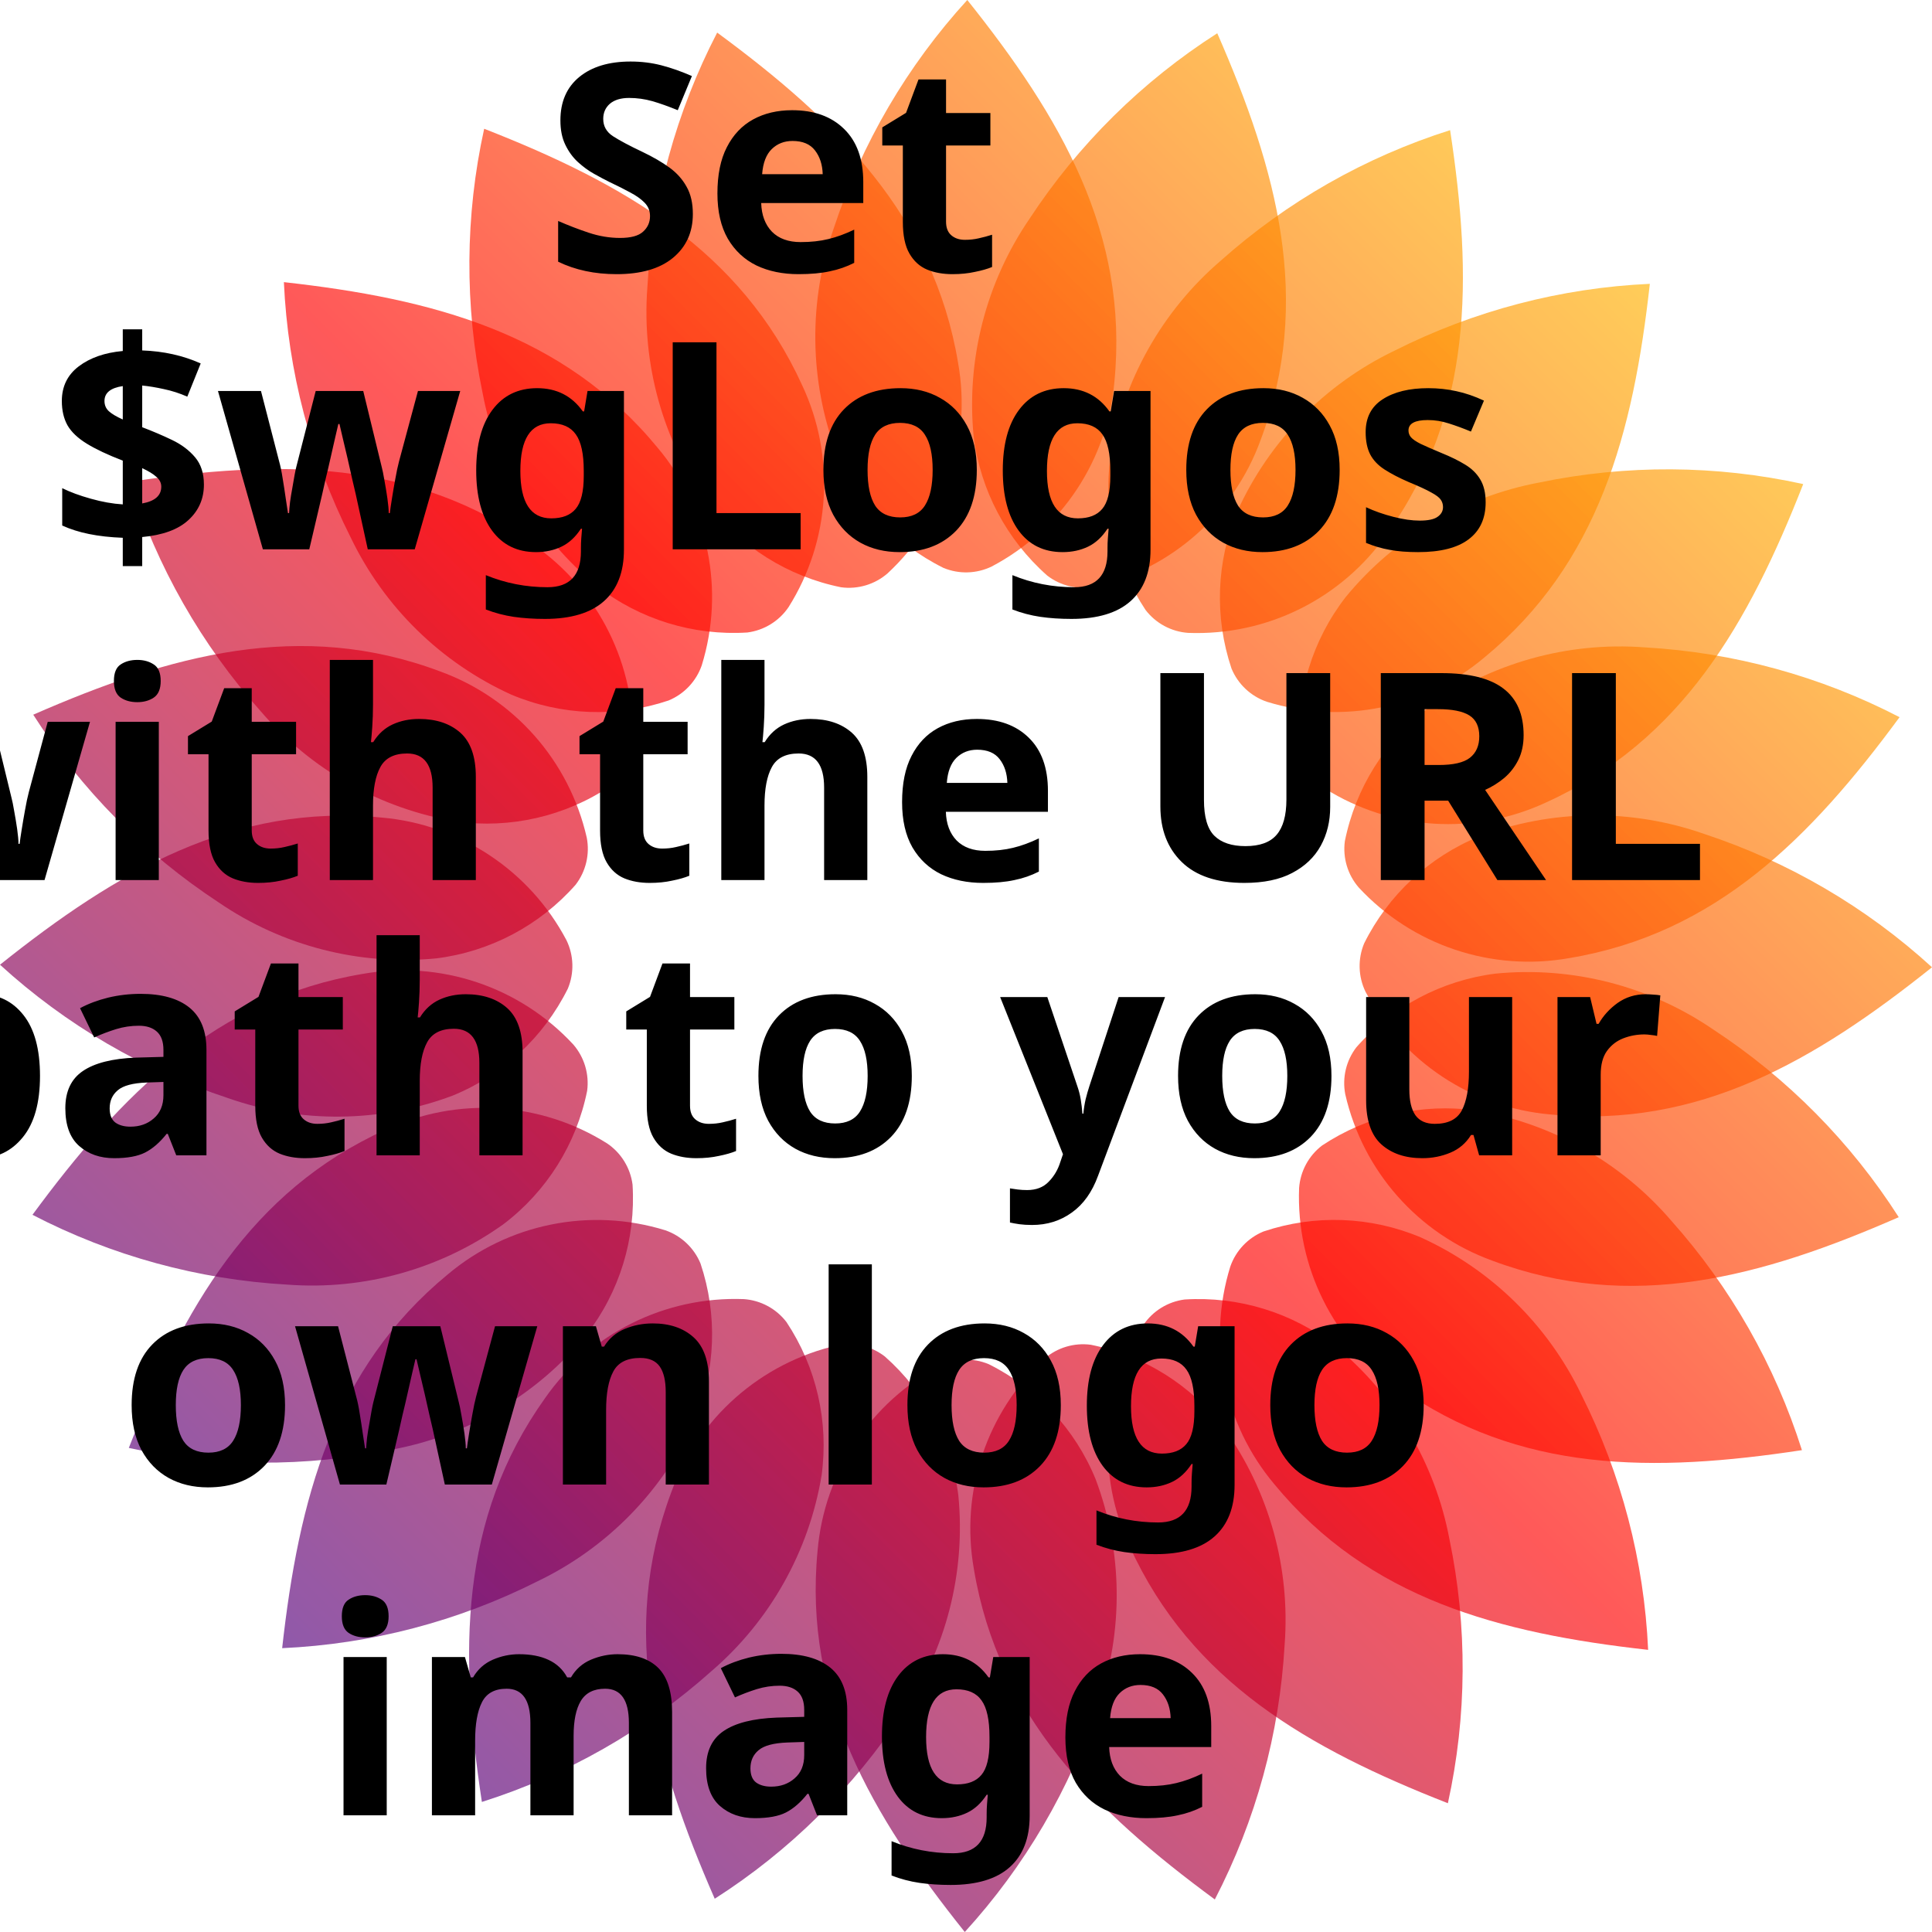
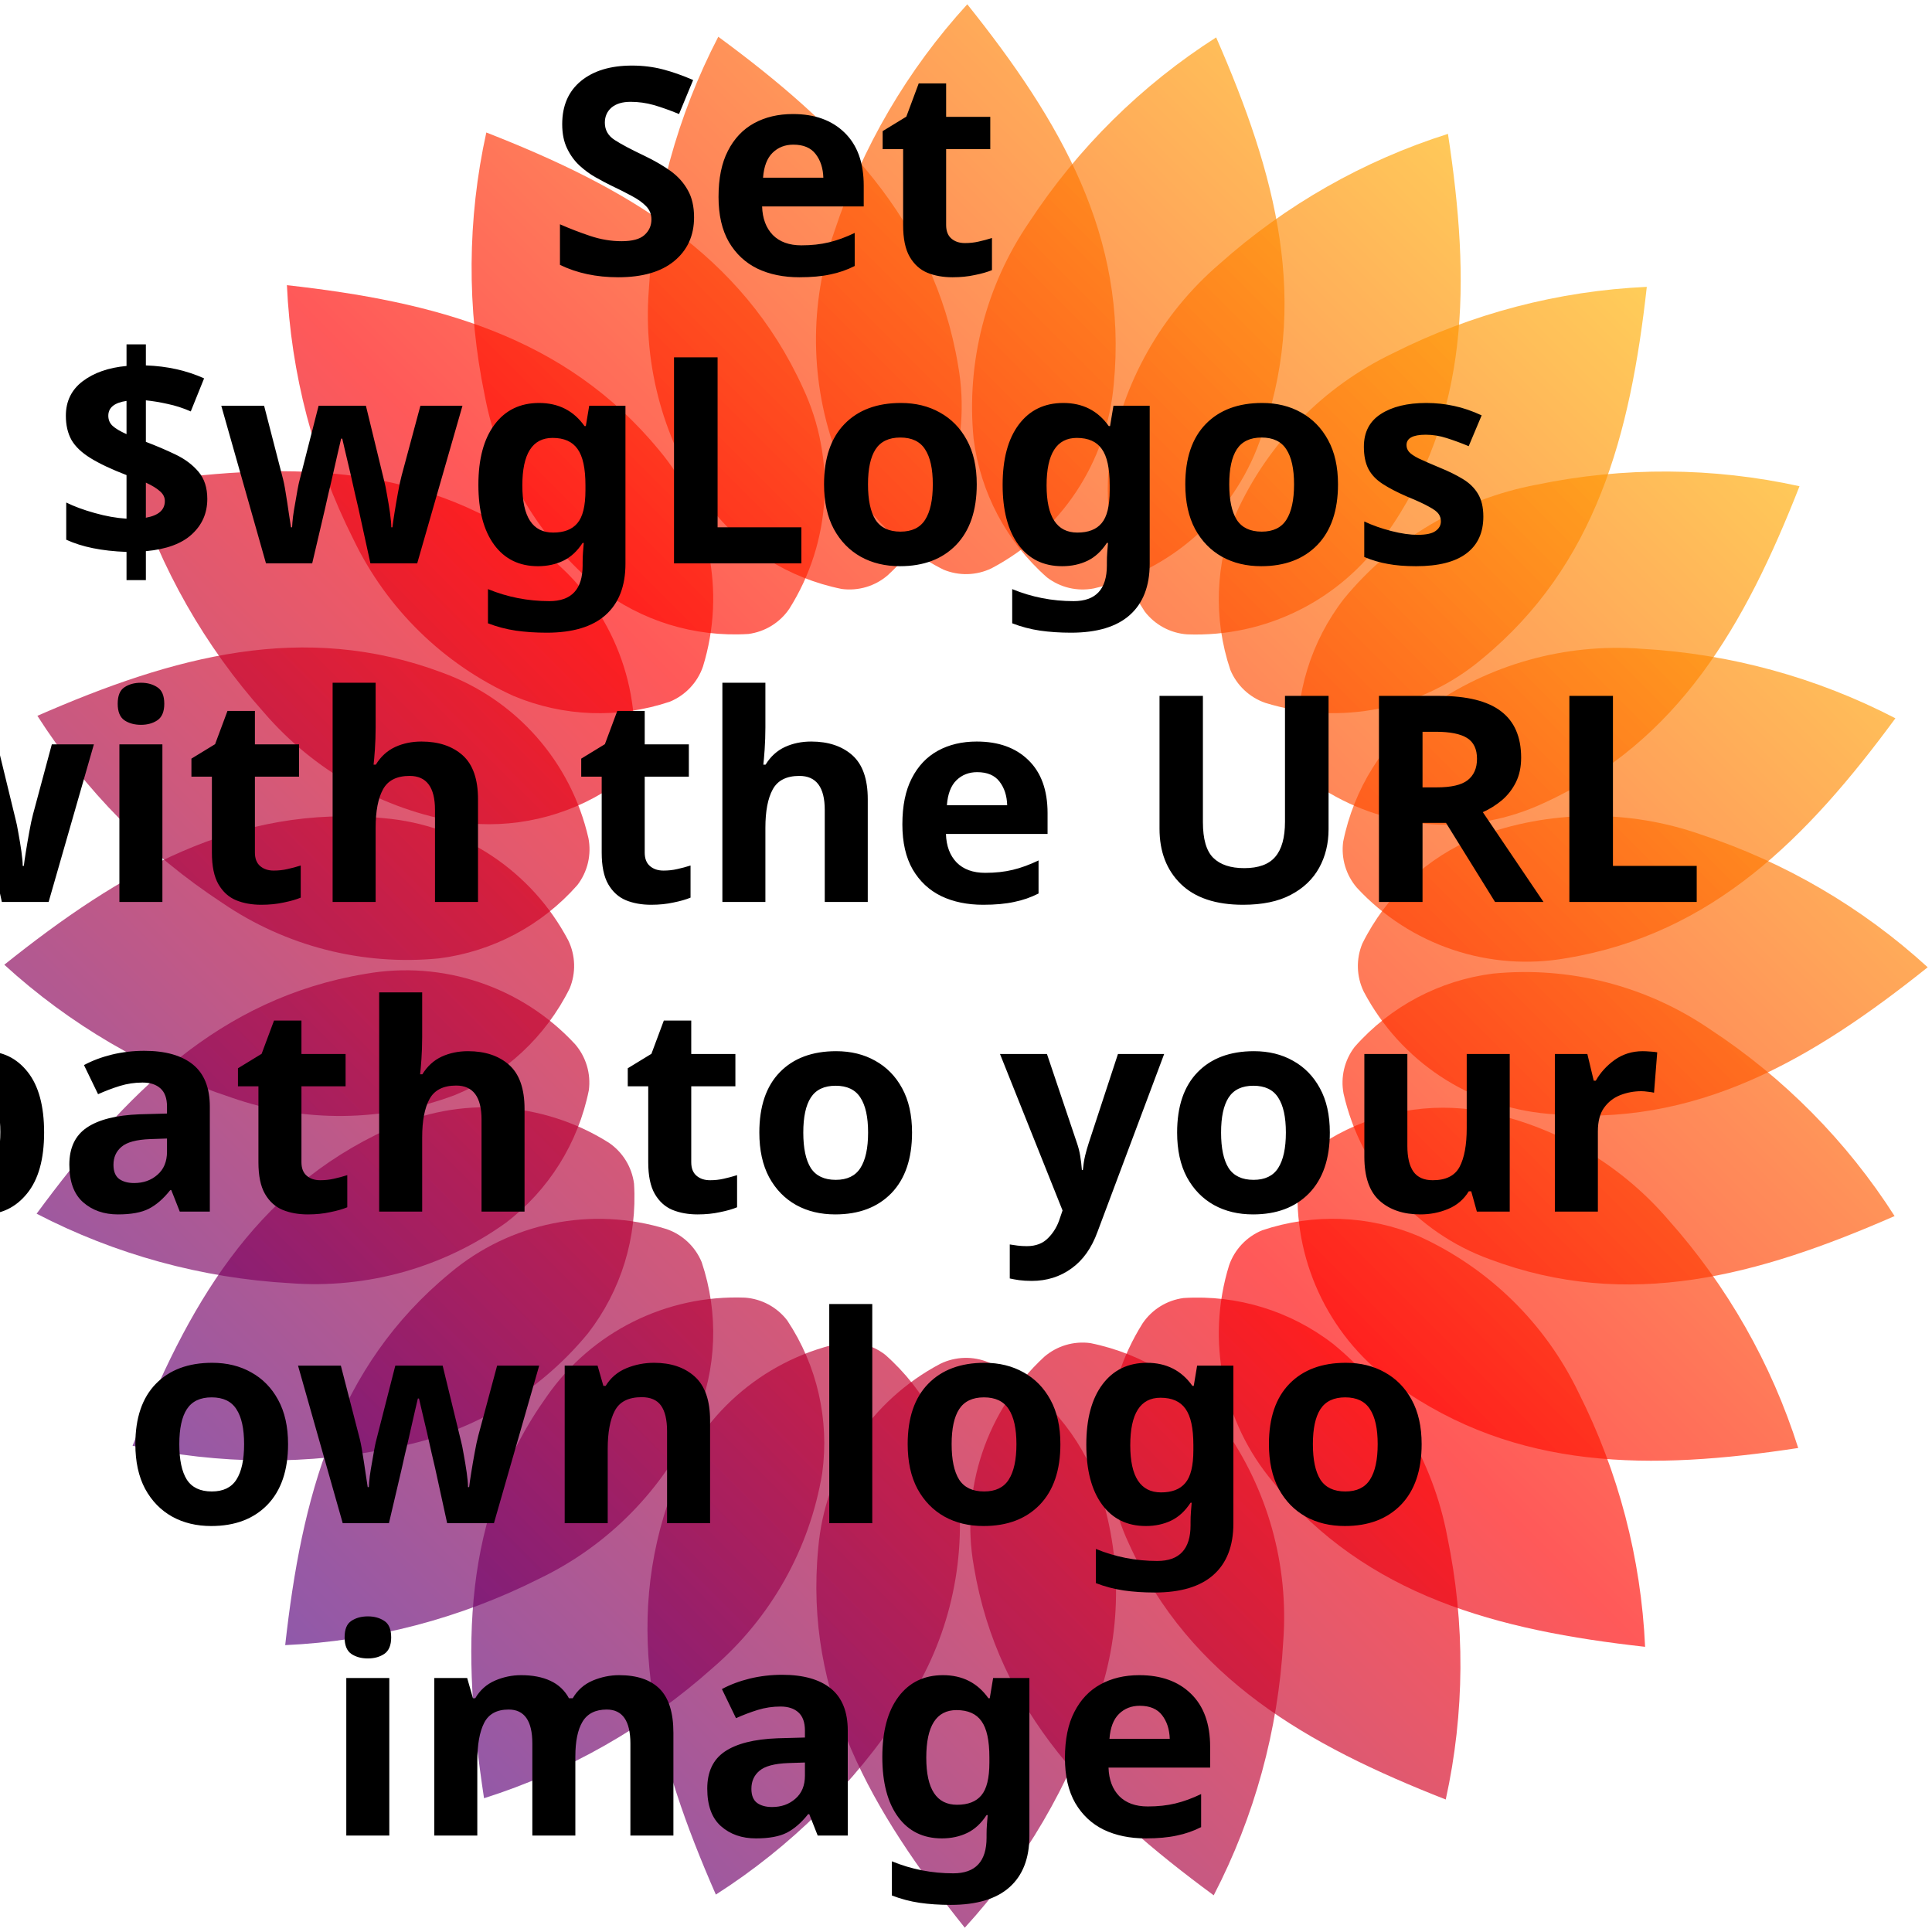
- <svg xmlns="http://www.w3.org/2000/svg" xmlns:xlink="http://www.w3.org/1999/xlink" width="160" height="160" version="1.1" id="svg1936">
-   <defs id="defs1871">
+ <svg xmlns="http://www.w3.org/2000/svg" xmlns:xlink="http://www.w3.org/1999/xlink" width="135" height="135" version="1.1">
+   <defs>
    <linearGradient id="gradient" gradientUnits="userSpaceOnUse" x1="0" x2="100" y1="100" y2="0">
-       <stop offset="0%" stop-color="#0a00b2" id="stop1862" />
-       <stop offset="50%" stop-color="red" id="stop1864" />
-       <stop offset="100%" stop-color="#fffc00" id="stop1866" />
+       <stop offset="0%" stop-color="#0a00b2" />
+       <stop offset="50%" stop-color="red" />
+       <stop offset="100%" stop-color="#fffc00" />
    </linearGradient>
    <linearGradient xlink:href="#gradient" id="linearGradient2464" gradientUnits="userSpaceOnUse" x1="0" y1="100" x2="100" y2="0" />
    <linearGradient xlink:href="#gradient" id="linearGradient2466" gradientUnits="userSpaceOnUse" x1="0" y1="100" x2="100" y2="0" />
    <linearGradient xlink:href="#gradient" id="linearGradient2468" gradientUnits="userSpaceOnUse" x1="0" y1="100" x2="100" y2="0" />
    <linearGradient xlink:href="#gradient" id="linearGradient2470" gradientUnits="userSpaceOnUse" x1="0" y1="100" x2="100" y2="0" />
    <linearGradient xlink:href="#gradient" id="linearGradient2472" gradientUnits="userSpaceOnUse" x1="0" y1="100" x2="100" y2="0" />
    <linearGradient xlink:href="#gradient" id="linearGradient2474" gradientUnits="userSpaceOnUse" x1="0" y1="100" x2="100" y2="0" />
    <linearGradient xlink:href="#gradient" id="linearGradient2476" gradientUnits="userSpaceOnUse" x1="0" y1="100" x2="100" y2="0" />
    <linearGradient xlink:href="#gradient" id="linearGradient2478" gradientUnits="userSpaceOnUse" x1="0" y1="100" x2="100" y2="0" />
    <linearGradient xlink:href="#gradient" id="linearGradient2480" gradientUnits="userSpaceOnUse" x1="0" y1="100" x2="100" y2="0" />
    <linearGradient xlink:href="#gradient" id="linearGradient2482" gradientUnits="userSpaceOnUse" x1="0" y1="100" x2="100" y2="0" />
    <linearGradient xlink:href="#gradient" id="linearGradient2484" gradientUnits="userSpaceOnUse" x1="0" y1="100" x2="100" y2="0" />
    <linearGradient xlink:href="#gradient" id="linearGradient2486" gradientUnits="userSpaceOnUse" x1="0" y1="100" x2="100" y2="0" />
    <linearGradient xlink:href="#gradient" id="linearGradient2488" gradientUnits="userSpaceOnUse" x1="0" y1="100" x2="100" y2="0" />
    <linearGradient xlink:href="#gradient" id="linearGradient2490" gradientUnits="userSpaceOnUse" x1="0" y1="100" x2="100" y2="0" />
    <linearGradient xlink:href="#gradient" id="linearGradient2492" gradientUnits="userSpaceOnUse" x1="0" y1="100" x2="100" y2="0" />
    <linearGradient xlink:href="#gradient" id="linearGradient2494" gradientUnits="userSpaceOnUse" x1="0" y1="100" x2="100" y2="0" />
    <linearGradient xlink:href="#gradient" id="linearGradient2496" gradientUnits="userSpaceOnUse" x1="0" y1="100" x2="100" y2="0" />
    <linearGradient xlink:href="#gradient" id="linearGradient2498" gradientUnits="userSpaceOnUse" x1="0" y1="100" x2="100" y2="0" />
    <linearGradient xlink:href="#gradient" id="linearGradient2500" gradientUnits="userSpaceOnUse" x1="0" y1="100" x2="100" y2="0" />
    <linearGradient xlink:href="#gradient" id="linearGradient2502" gradientUnits="userSpaceOnUse" x1="0" y1="100" x2="100" y2="0" />
    <linearGradient xlink:href="#gradient" id="linearGradient2504" gradientUnits="userSpaceOnUse" x1="0" y1="100" x2="100" y2="0" />
    <linearGradient xlink:href="#gradient" id="linearGradient2506" gradientUnits="userSpaceOnUse" x1="0" y1="100" x2="100" y2="0" />
    <linearGradient xlink:href="#gradient" id="linearGradient2508" gradientUnits="userSpaceOnUse" x1="0" y1="100" x2="100" y2="0" />
    <linearGradient xlink:href="#gradient" id="linearGradient2510" gradientUnits="userSpaceOnUse" x1="0" y1="100" x2="100" y2="0" />
    <linearGradient xlink:href="#gradient" id="linearGradient2512" gradientUnits="userSpaceOnUse" x1="0" y1="100" x2="100" y2="0" />
-     <style id="style1869">
+     <style>
            .petal{opacity:.65}
        </style>
  </defs>
-   <g id="petals" style="fill:url(#linearGradient2512)" transform="matrix(1.60898 0 0 1.609 -.449 -.023)">
-     <path class="petal" d="M33.6 14.8a16.938 16.938 0 0 0 3.116 11.142 11.457 11.457 0 0 0 6.858 4.3 3.033 3.033 0 0 0 2.385-.713 11.924 11.924 0 0 0 3.634-10.837c-1.257-7.54-6.19-12.43-12.4-17A32.468 32.468 0 0 0 33.6 14.8Z" id="path1873" style="fill:url(#linearGradient2464)" />
-     <path class="petal" d="M25.117 20.232a16.938 16.938 0 0 0 5.893 9.956 11.457 11.457 0 0 0 7.738 2.381 3.033 3.033 0 0 0 2.119-1.306 11.924 11.924 0 0 0 .705-11.409C38.406 12.9 32.376 9.449 25.2 6.642a32.468 32.468 0 0 0-.083 13.59z" id="path1875" style="fill:url(#linearGradient2466)" />
-     <path class="petal" d="M18.329 27.677a16.937 16.937 0 0 0 8.271 8.092 11.457 11.457 0 0 0 8.09.3 3.033 3.033 0 0 0 1.709-1.81 11.924 11.924 0 0 0-2.271-11.2c-4.859-5.9-11.576-7.67-19.237-8.523a32.466 32.466 0 0 0 3.438 13.141z" id="path1877" style="fill:url(#linearGradient2468)" />
-     <path class="petal" d="M13.7 36.626A16.938 16.938 0 0 0 23.781 42.3a11.457 11.457 0 0 0 7.891-1.807 3.033 3.033 0 0 0 1.182-2.193 11.924 11.924 0 0 0-5.093-10.233c-6.221-4.443-13.167-4.412-20.787-3.254A32.468 32.468 0 0 0 13.7 36.626Z" id="path1879" style="fill:url(#linearGradient2470)" />
-     <path class="petal" d="M11.543 46.468a16.938 16.938 0 0 0 11.208 2.873 11.457 11.457 0 0 0 7.155-3.788 3.034 3.034 0 0 0 .575-2.422 11.924 11.924 0 0 0-7.568-8.566c-7.16-2.681-13.861-.854-20.923 2.235a32.468 32.468 0 0 0 9.553 9.668z" id="path1881" style="fill:url(#linearGradient2472)" />
-     <path class="petal" d="M12.008 56.532a16.938 16.938 0 0 0 11.569-.126 11.457 11.457 0 0 0 5.931-5.51 3.033 3.033 0 0 0-.072-2.488 11.924 11.924 0 0 0-9.527-6.315C12.3 41.356 6.3 44.855.279 49.669a32.467 32.467 0 0 0 11.729 6.863z" id="path1883" style="fill:url(#linearGradient2474)" />
-     <path class="petal" d="M15.062 66.134A16.938 16.938 0 0 0 26.2 63.018a11.457 11.457 0 0 0 4.3-6.858 3.033 3.033 0 0 0-.713-2.385 11.924 11.924 0 0 0-10.837-3.634c-7.54 1.257-12.43 6.19-17 12.4a32.468 32.468 0 0 0 13.112 3.593z" id="path1885" style="fill:url(#linearGradient2476)" />
-     <path class="petal" d="M20.5 74.618a16.938 16.938 0 0 0 9.956-5.893 11.457 11.457 0 0 0 2.381-7.738 3.033 3.033 0 0 0-1.306-2.119 11.925 11.925 0 0 0-11.409-.705c-6.958 3.166-10.4 9.2-13.212 16.376a32.466 32.466 0 0 0 13.59.079z" id="path1887" style="fill:url(#linearGradient2478)" />
-     <path class="petal" d="M27.943 81.406a16.938 16.938 0 0 0 8.092-8.269 11.457 11.457 0 0 0 .3-8.09 3.033 3.033 0 0 0-1.81-1.709 11.924 11.924 0 0 0-11.2 2.271c-5.9 4.859-7.67 11.576-8.523 19.237a32.467 32.467 0 0 0 13.141-3.44z" id="path1889" style="fill:url(#linearGradient2480)" />
-     <path class="petal" d="M36.891 86.035a16.938 16.938 0 0 0 5.676-10.082 11.457 11.457 0 0 0-1.807-7.891 3.033 3.033 0 0 0-2.191-1.182 11.924 11.924 0 0 0-10.233 5.094c-4.443 6.221-4.412 13.167-3.254 20.787a32.467 32.467 0 0 0 11.809-6.726z" id="path1891" style="fill:url(#linearGradient2482)" />
-     <path class="petal" d="M46.733 88.191a16.937 16.937 0 0 0 2.873-11.207 11.457 11.457 0 0 0-3.788-7.155 3.033 3.033 0 0 0-2.422-.575 11.924 11.924 0 0 0-8.566 7.568c-2.681 7.159-.854 13.86 2.237 20.921a32.465 32.465 0 0 0 9.666-9.552z" id="path1893" style="fill:url(#linearGradient2484)" />
-     <path class="petal" d="M56.8 87.726a16.937 16.937 0 0 0-.125-11.569 11.457 11.457 0 0 0-5.511-5.931 3.033 3.033 0 0 0-2.488.072 11.924 11.924 0 0 0-6.315 9.528c-.737 7.609 2.762 13.609 7.576 19.629A32.466 32.466 0 0 0 56.8 87.726Z" id="path1895" style="fill:url(#linearGradient2486)" />
-     <path class="petal" d="M66.4 84.672a16.938 16.938 0 0 0-3.116-11.142 11.457 11.457 0 0 0-6.858-4.3 3.033 3.033 0 0 0-2.385.713 11.924 11.924 0 0 0-3.634 10.837c1.257 7.54 6.19 12.43 12.4 17A32.468 32.468 0 0 0 66.4 84.672Z" id="path1897" style="fill:url(#linearGradient2488)" />
-     <path class="petal" d="M74.883 79.237a16.937 16.937 0 0 0-5.893-9.956 11.456 11.456 0 0 0-7.738-2.381 3.033 3.033 0 0 0-2.119 1.306 11.924 11.924 0 0 0-.705 11.409c3.166 6.958 9.2 10.4 16.375 13.212a32.468 32.468 0 0 0 .08-13.59z" id="path1899" style="fill:url(#linearGradient2490)" />
-     <path class="petal" d="M81.671 71.792A16.938 16.938 0 0 0 73.4 63.7a11.457 11.457 0 0 0-8.09-.3 3.033 3.033 0 0 0-1.708 1.81 11.924 11.924 0 0 0 2.271 11.2c4.859 5.9 11.576 7.67 19.237 8.523a32.466 32.466 0 0 0-3.439-13.141Z" id="path1901" style="fill:url(#linearGradient2492)" />
-     <path class="petal" d="M86.3 62.843a16.938 16.938 0 0 0-10.082-5.676 11.457 11.457 0 0 0-7.891 1.807 3.033 3.033 0 0 0-1.182 2.191A11.924 11.924 0 0 0 72.239 71.4c6.221 4.443 13.167 4.412 20.787 3.254A32.467 32.467 0 0 0 86.3 62.843Z" id="path1903" style="fill:url(#linearGradient2494)" />
-     <path class="petal" d="M88.457 53a16.938 16.938 0 0 0-11.207-2.873 11.457 11.457 0 0 0-7.155 3.788 3.033 3.033 0 0 0-.574 2.422 11.925 11.925 0 0 0 7.567 8.563c7.158 2.681 13.86.854 20.921-2.237A32.467 32.467 0 0 0 88.457 53Z" id="path1905" style="fill:url(#linearGradient2496)" />
-     <path class="petal" d="M87.992 42.936a16.938 16.938 0 0 0-11.569.126 11.457 11.457 0 0 0-5.931 5.511 3.033 3.033 0 0 0 .072 2.488 11.924 11.924 0 0 0 9.527 6.315c7.609.737 13.609-2.762 19.63-7.576a32.468 32.468 0 0 0-11.729-6.864Z" id="path1907" style="fill:url(#linearGradient2498)" />
-     <path class="petal" d="M84.938 33.335A16.938 16.938 0 0 0 73.8 36.451a11.457 11.457 0 0 0-4.3 6.858 3.033 3.033 0 0 0 .714 2.385 11.924 11.924 0 0 0 10.837 3.634c7.54-1.257 12.43-6.19 17-12.4a32.466 32.466 0 0 0-13.113-3.593Z" id="path1909" style="fill:url(#linearGradient2500)" />
-     <path class="petal" d="M79.5 24.851a16.938 16.938 0 0 0-9.956 5.893 11.457 11.457 0 0 0-2.381 7.738 3.033 3.033 0 0 0 1.309 2.118 11.924 11.924 0 0 0 11.409.705c6.958-3.166 10.4-9.2 13.212-16.375a32.468 32.468 0 0 0-13.593-.079Z" id="path1911" style="fill:url(#linearGradient2502)" />
-     <path class="petal" d="M72.057 18.063a16.938 16.938 0 0 0-8.092 8.269 11.457 11.457 0 0 0-.3 8.09 3.033 3.033 0 0 0 1.81 1.709 11.924 11.924 0 0 0 11.2-2.271c5.9-4.859 7.67-11.576 8.523-19.237a32.467 32.467 0 0 0-13.141 3.44z" id="path1913" style="fill:url(#linearGradient2504)" />
-     <path class="petal" d="M63.109 13.434a16.937 16.937 0 0 0-5.676 10.082 11.457 11.457 0 0 0 1.807 7.891 3.033 3.033 0 0 0 2.191 1.182A11.924 11.924 0 0 0 71.664 27.5c4.443-6.221 4.412-13.167 3.254-20.787a32.466 32.466 0 0 0-11.809 6.721z" id="path1915" style="fill:url(#linearGradient2506)" />
-     <path class="petal" d="M53.267 11.278a16.937 16.937 0 0 0-2.873 11.207 11.456 11.456 0 0 0 3.788 7.155 3.033 3.033 0 0 0 2.422.575 11.924 11.924 0 0 0 8.566-7.568c2.681-7.159.854-13.86-2.237-20.921a32.466 32.466 0 0 0-9.666 9.552z" id="path1917" style="fill:url(#linearGradient2508)" />
-     <path class="petal" d="M43.2 11.743a16.938 16.938 0 0 0 .126 11.569 11.457 11.457 0 0 0 5.511 5.931 3.033 3.033 0 0 0 2.488-.072 11.924 11.924 0 0 0 6.315-9.528c.739-7.609-2.76-13.609-7.574-19.629A32.468 32.468 0 0 0 43.2 11.743Z" id="path1919" style="fill:url(#linearGradient2510)" />
-   </g>
-   <g id="g2861" transform="translate(0 -3.67)">
-     <text xml:space="preserve" style="font-style:normal;font-variant:normal;font-weight:700;font-stretch:normal;font-size:24px;line-height:0;font-family:sans-serif;font-variant-ligatures:normal;font-variant-caps:normal;font-variant-numeric:normal;font-variant-east-asian:normal;text-align:center;text-anchor:middle;fill:#000" x="79.625" y="26.142" id="text4940">
-       <tspan id="tspan4938" x="79.625" y="26.142">Set</tspan>
+   <g transform="matrix(.84 0 0 .84 .3 .3)">
+     <g id="petals" style="fill:url(#linearGradient2512)" transform="matrix(1.60898 0 0 1.609 -.449 -.023)">
+       <path class="petal" d="M33.6 14.8a16.938 16.938 0 0 0 3.116 11.142 11.457 11.457 0 0 0 6.858 4.3 3.033 3.033 0 0 0 2.385-.713 11.924 11.924 0 0 0 3.634-10.837c-1.257-7.54-6.19-12.43-12.4-17A32.468 32.468 0 0 0 33.6 14.8Z" style="fill:url(#linearGradient2464)" />
+       <path class="petal" d="M25.117 20.232a16.938 16.938 0 0 0 5.893 9.956 11.457 11.457 0 0 0 7.738 2.381 3.033 3.033 0 0 0 2.119-1.306 11.924 11.924 0 0 0 .705-11.409C38.406 12.9 32.376 9.449 25.2 6.642a32.468 32.468 0 0 0-.083 13.59z" style="fill:url(#linearGradient2466)" />
+       <path class="petal" d="M18.329 27.677a16.937 16.937 0 0 0 8.271 8.092 11.457 11.457 0 0 0 8.09.3 3.033 3.033 0 0 0 1.709-1.81 11.924 11.924 0 0 0-2.271-11.2c-4.859-5.9-11.576-7.67-19.237-8.523a32.466 32.466 0 0 0 3.438 13.141z" style="fill:url(#linearGradient2468)" />
+       <path class="petal" d="M13.7 36.626A16.938 16.938 0 0 0 23.781 42.3a11.457 11.457 0 0 0 7.891-1.807 3.033 3.033 0 0 0 1.182-2.193 11.924 11.924 0 0 0-5.093-10.233c-6.221-4.443-13.167-4.412-20.787-3.254A32.468 32.468 0 0 0 13.7 36.626Z" style="fill:url(#linearGradient2470)" />
+       <path class="petal" d="M11.543 46.468a16.938 16.938 0 0 0 11.208 2.873 11.457 11.457 0 0 0 7.155-3.788 3.034 3.034 0 0 0 .575-2.422 11.924 11.924 0 0 0-7.568-8.566c-7.16-2.681-13.861-.854-20.923 2.235a32.468 32.468 0 0 0 9.553 9.668z" style="fill:url(#linearGradient2472)" />
+       <path class="petal" d="M12.008 56.532a16.938 16.938 0 0 0 11.569-.126 11.457 11.457 0 0 0 5.931-5.51 3.033 3.033 0 0 0-.072-2.488 11.924 11.924 0 0 0-9.527-6.315C12.3 41.356 6.3 44.855.279 49.669a32.467 32.467 0 0 0 11.729 6.863z" style="fill:url(#linearGradient2474)" />
+       <path class="petal" d="M15.062 66.134A16.938 16.938 0 0 0 26.2 63.018a11.457 11.457 0 0 0 4.3-6.858 3.033 3.033 0 0 0-.713-2.385 11.924 11.924 0 0 0-10.837-3.634c-7.54 1.257-12.43 6.19-17 12.4a32.468 32.468 0 0 0 13.112 3.593z" style="fill:url(#linearGradient2476)" />
+       <path class="petal" d="M20.5 74.618a16.938 16.938 0 0 0 9.956-5.893 11.457 11.457 0 0 0 2.381-7.738 3.033 3.033 0 0 0-1.306-2.119 11.925 11.925 0 0 0-11.409-.705c-6.958 3.166-10.4 9.2-13.212 16.376a32.466 32.466 0 0 0 13.59.079z" style="fill:url(#linearGradient2478)" />
+       <path class="petal" d="M27.943 81.406a16.938 16.938 0 0 0 8.092-8.269 11.457 11.457 0 0 0 .3-8.09 3.033 3.033 0 0 0-1.81-1.709 11.924 11.924 0 0 0-11.2 2.271c-5.9 4.859-7.67 11.576-8.523 19.237a32.467 32.467 0 0 0 13.141-3.44z" style="fill:url(#linearGradient2480)" />
+       <path class="petal" d="M36.891 86.035a16.938 16.938 0 0 0 5.676-10.082 11.457 11.457 0 0 0-1.807-7.891 3.033 3.033 0 0 0-2.191-1.182 11.924 11.924 0 0 0-10.233 5.094c-4.443 6.221-4.412 13.167-3.254 20.787a32.467 32.467 0 0 0 11.809-6.726z" style="fill:url(#linearGradient2482)" />
+       <path class="petal" d="M46.733 88.191a16.937 16.937 0 0 0 2.873-11.207 11.457 11.457 0 0 0-3.788-7.155 3.033 3.033 0 0 0-2.422-.575 11.924 11.924 0 0 0-8.566 7.568c-2.681 7.159-.854 13.86 2.237 20.921a32.465 32.465 0 0 0 9.666-9.552z" style="fill:url(#linearGradient2484)" />
+       <path class="petal" d="M56.8 87.726a16.937 16.937 0 0 0-.125-11.569 11.457 11.457 0 0 0-5.511-5.931 3.033 3.033 0 0 0-2.488.072 11.924 11.924 0 0 0-6.315 9.528c-.737 7.609 2.762 13.609 7.576 19.629A32.466 32.466 0 0 0 56.8 87.726Z" style="fill:url(#linearGradient2486)" />
+       <path class="petal" d="M66.4 84.672a16.938 16.938 0 0 0-3.116-11.142 11.457 11.457 0 0 0-6.858-4.3 3.033 3.033 0 0 0-2.385.713 11.924 11.924 0 0 0-3.634 10.837c1.257 7.54 6.19 12.43 12.4 17A32.468 32.468 0 0 0 66.4 84.672Z" style="fill:url(#linearGradient2488)" />
+       <path class="petal" d="M74.883 79.237a16.937 16.937 0 0 0-5.893-9.956 11.456 11.456 0 0 0-7.738-2.381 3.033 3.033 0 0 0-2.119 1.306 11.924 11.924 0 0 0-.705 11.409c3.166 6.958 9.2 10.4 16.375 13.212a32.468 32.468 0 0 0 .08-13.59z" style="fill:url(#linearGradient2490)" />
+       <path class="petal" d="M81.671 71.792A16.938 16.938 0 0 0 73.4 63.7a11.457 11.457 0 0 0-8.09-.3 3.033 3.033 0 0 0-1.708 1.81 11.924 11.924 0 0 0 2.271 11.2c4.859 5.9 11.576 7.67 19.237 8.523a32.466 32.466 0 0 0-3.439-13.141Z" style="fill:url(#linearGradient2492)" />
+       <path class="petal" d="M86.3 62.843a16.938 16.938 0 0 0-10.082-5.676 11.457 11.457 0 0 0-7.891 1.807 3.033 3.033 0 0 0-1.182 2.191A11.924 11.924 0 0 0 72.239 71.4c6.221 4.443 13.167 4.412 20.787 3.254A32.467 32.467 0 0 0 86.3 62.843Z" style="fill:url(#linearGradient2494)" />
+       <path class="petal" d="M88.457 53a16.938 16.938 0 0 0-11.207-2.873 11.457 11.457 0 0 0-7.155 3.788 3.033 3.033 0 0 0-.574 2.422 11.925 11.925 0 0 0 7.567 8.563c7.158 2.681 13.86.854 20.921-2.237A32.467 32.467 0 0 0 88.457 53Z" style="fill:url(#linearGradient2496)" />
+       <path class="petal" d="M87.992 42.936a16.938 16.938 0 0 0-11.569.126 11.457 11.457 0 0 0-5.931 5.511 3.033 3.033 0 0 0 .072 2.488 11.924 11.924 0 0 0 9.527 6.315c7.609.737 13.609-2.762 19.63-7.576a32.468 32.468 0 0 0-11.729-6.864Z" style="fill:url(#linearGradient2498)" />
+       <path class="petal" d="M84.938 33.335A16.938 16.938 0 0 0 73.8 36.451a11.457 11.457 0 0 0-4.3 6.858 3.033 3.033 0 0 0 .714 2.385 11.924 11.924 0 0 0 10.837 3.634c7.54-1.257 12.43-6.19 17-12.4a32.466 32.466 0 0 0-13.113-3.593Z" style="fill:url(#linearGradient2500)" />
+       <path class="petal" d="M79.5 24.851a16.938 16.938 0 0 0-9.956 5.893 11.457 11.457 0 0 0-2.381 7.738 3.033 3.033 0 0 0 1.309 2.118 11.924 11.924 0 0 0 11.409.705c6.958-3.166 10.4-9.2 13.212-16.375a32.468 32.468 0 0 0-13.593-.079Z" style="fill:url(#linearGradient2502)" />
+       <path class="petal" d="M72.057 18.063a16.938 16.938 0 0 0-8.092 8.269 11.457 11.457 0 0 0-.3 8.09 3.033 3.033 0 0 0 1.81 1.709 11.924 11.924 0 0 0 11.2-2.271c5.9-4.859 7.67-11.576 8.523-19.237a32.467 32.467 0 0 0-13.141 3.44z" style="fill:url(#linearGradient2504)" />
+       <path class="petal" d="M63.109 13.434a16.937 16.937 0 0 0-5.676 10.082 11.457 11.457 0 0 0 1.807 7.891 3.033 3.033 0 0 0 2.191 1.182A11.924 11.924 0 0 0 71.664 27.5c4.443-6.221 4.412-13.167 3.254-20.787a32.466 32.466 0 0 0-11.809 6.721z" style="fill:url(#linearGradient2506)" />
+       <path class="petal" d="M53.267 11.278a16.937 16.937 0 0 0-2.873 11.207 11.456 11.456 0 0 0 3.788 7.155 3.033 3.033 0 0 0 2.422.575 11.924 11.924 0 0 0 8.566-7.568c2.681-7.159.854-13.86-2.237-20.921a32.466 32.466 0 0 0-9.666 9.552z" style="fill:url(#linearGradient2508)" />
+       <path class="petal" d="M43.2 11.743a16.938 16.938 0 0 0 .126 11.569 11.457 11.457 0 0 0 5.511 5.931 3.033 3.033 0 0 0 2.488-.072 11.924 11.924 0 0 0 6.315-9.528c.739-7.609-2.76-13.609-7.574-19.629A32.468 32.468 0 0 0 43.2 11.743Z" style="fill:url(#linearGradient2510)" />
+     </g>
+     <text xml:space="preserve" style="font-weight:700;font-size:24px;font-family:sans-serif;text-align:center;text-anchor:middle" x="79.625" y="22.472">
+       <tspan x="79.625" y="22.472">Set</tspan>
    </text>
-     <text xml:space="preserve" style="font-style:normal;font-variant:normal;font-weight:700;font-stretch:normal;font-size:24px;line-height:0;font-family:sans-serif;font-variant-ligatures:normal;font-variant-caps:normal;font-variant-numeric:normal;font-variant-east-asian:normal;text-align:center;text-anchor:middle;fill:#000" x="79.619" y="49.162" id="text5048">
-       <tspan id="tspan5046" x="79.619" y="49.162">$wgLogos</tspan>
+     <text xml:space="preserve" style="font-weight:700;font-size:24px;font-family:sans-serif;text-align:center;text-anchor:middle" x="79.619" y="46.507">
+       <tspan x="79.619" y="46.507">$wgLogos</tspan>
    </text>
-     <text xml:space="preserve" style="font-style:normal;font-variant:normal;font-weight:700;font-stretch:normal;font-size:24px;line-height:0;font-family:sans-serif;font-variant-ligatures:normal;font-variant-caps:normal;font-variant-numeric:normal;font-variant-east-asian:normal;text-align:center;text-anchor:middle;fill:#000" x="79.977" y="76.554" id="text5052">
-       <tspan id="tspan5050" x="79.977" y="76.554">with the URL</tspan>
+     <text xml:space="preserve" style="font-weight:700;font-size:24px;font-family:sans-serif;text-align:center;text-anchor:middle" x="79.977" y="74.673">
+       <tspan x="79.977" y="74.673">with the URL</tspan>
    </text>
-     <text xml:space="preserve" style="font-style:normal;font-variant:normal;font-weight:700;font-stretch:normal;font-size:24px;line-height:0;font-family:sans-serif;font-variant-ligatures:normal;font-variant-caps:normal;font-variant-numeric:normal;font-variant-east-asian:normal;text-align:center;text-anchor:middle;fill:#000" x="79.203" y="99.352" id="text5056">
-       <tspan id="tspan5054" x="79.203" y="99.352">path to your</tspan>
+     <text xml:space="preserve" style="font-weight:700;font-size:24px;font-family:sans-serif;text-align:center;text-anchor:middle" x="79.203" y="100.428">
+       <tspan x="79.203" y="100.428">path to your</tspan>
    </text>
-     <text xml:space="preserve" style="font-style:normal;font-variant:normal;font-weight:700;font-stretch:normal;font-size:24px;line-height:0;font-family:sans-serif;font-variant-ligatures:normal;font-variant-caps:normal;font-variant-numeric:normal;font-variant-east-asian:normal;text-align:center;text-anchor:middle;fill:#000" x="80" y="126.614" id="text5164">
-       <tspan id="tspan5162" x="80" y="126.614">own logo</tspan>
+     <text xml:space="preserve" style="font-weight:700;font-size:24px;font-family:sans-serif;text-align:center;text-anchor:middle" x="80" y="126.35">
+       <tspan x="80" y="126.35">own logo</tspan>
    </text>
-     <text xml:space="preserve" style="font-style:normal;font-variant:normal;font-weight:700;font-stretch:normal;font-size:24px;line-height:0;font-family:sans-serif;font-variant-ligatures:normal;font-variant-caps:normal;font-variant-numeric:normal;font-variant-east-asian:normal;text-align:center;text-anchor:middle;fill:#000" x="79.555" y="154.006" id="text5270">
-       <tspan id="tspan5268" x="79.555" y="154.006">image</tspan>
+     <text xml:space="preserve" style="font-weight:700;font-size:24px;font-family:sans-serif;text-align:center;text-anchor:middle" x="79.555" y="152.336">
+       <tspan x="79.555" y="152.336">image</tspan>
    </text>
  </g>
</svg>
